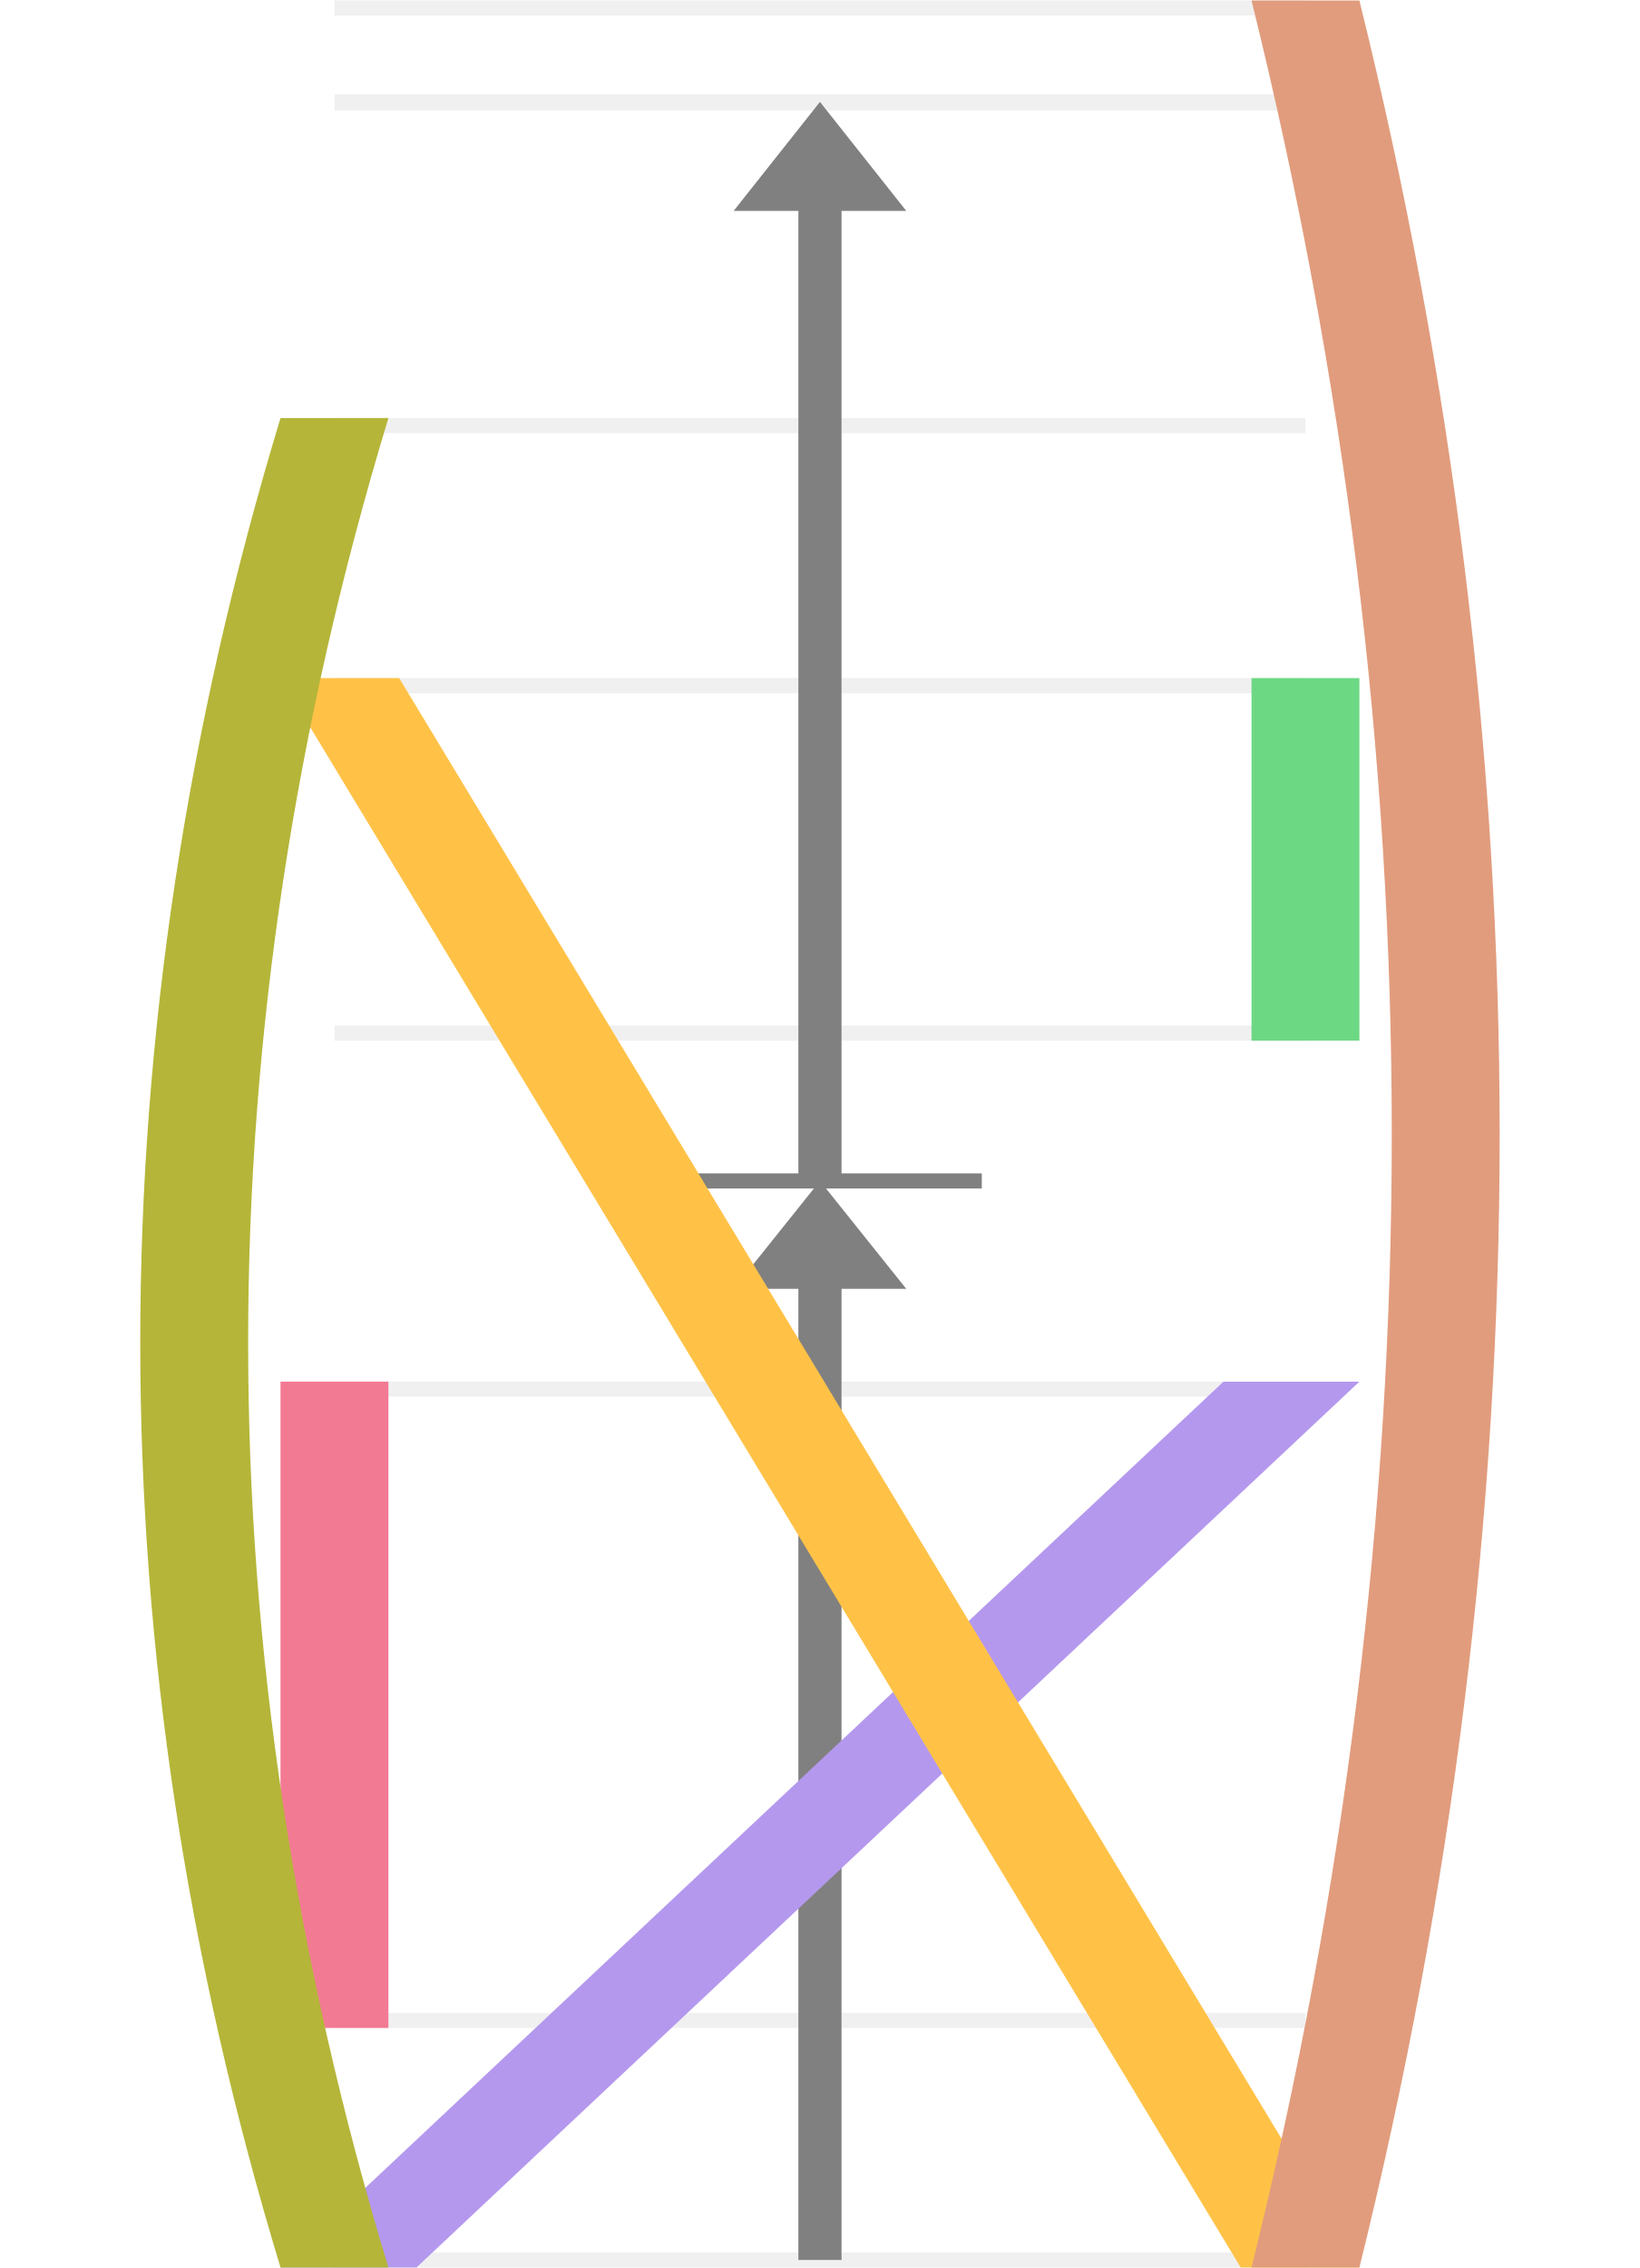
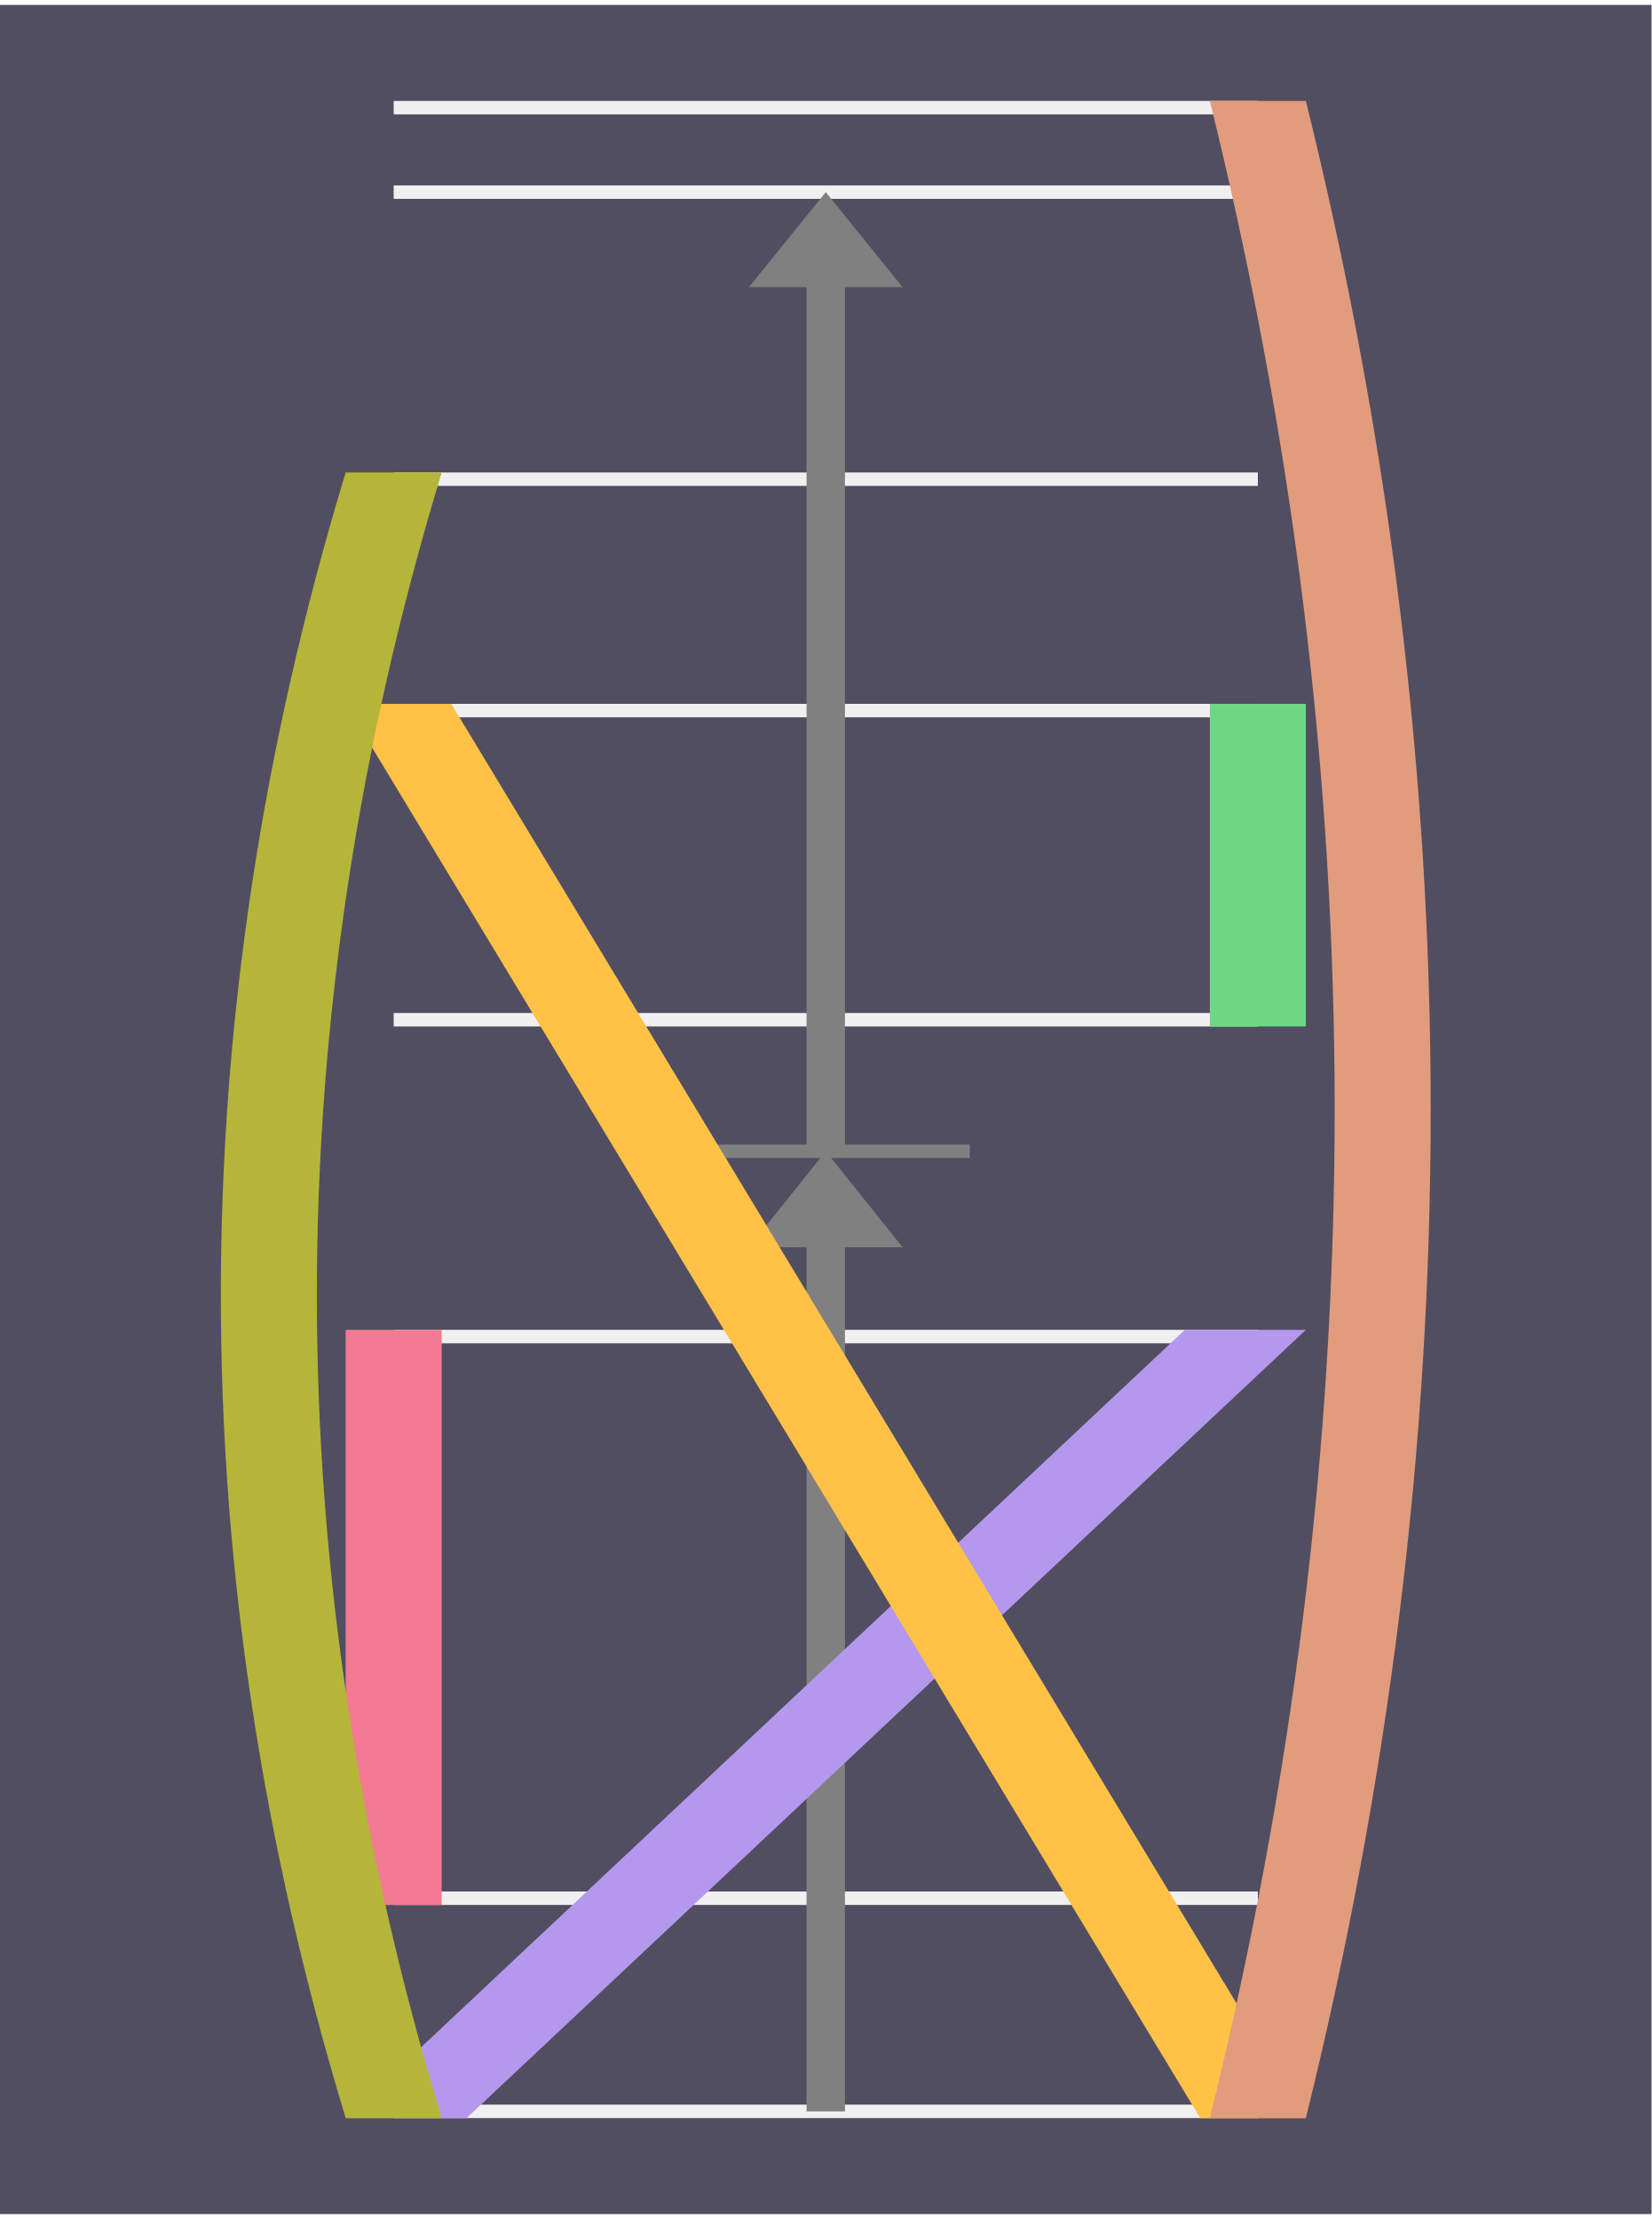
- <svg xmlns="http://www.w3.org/2000/svg" width="256" height="354" viewBox="0 0 1.52 2.101">
-   <polygon points="0.31,2.101,1.21,2.101,1.21,2.087,0.31,2.087" fill="#F0F0F0" />
-   <polygon points="0.31,1.879,1.21,1.879,1.21,1.865,0.31,1.865" fill="#F0F0F0" />
-   <polygon points="0.31,0.014,1.21,0.014,1.21,0,0.31,0" fill="#F0F0F0" />
-   <polygon points="0.31,0.642,1.21,0.642,1.21,0.628,0.31,0.628" fill="#F0F0F0" />
-   <polygon points="0.31,0.401,1.21,0.401,1.21,0.387,0.31,0.387" fill="#F0F0F0" />
-   <polygon points="0.31,1.294,1.21,1.294,1.21,1.28,0.31,1.28" fill="#F0F0F0" />
-   <polygon points="0.31,0.964,1.21,0.964,1.21,0.95,0.31,0.95" fill="#F0F0F0" />
-   <polygon points="0.31,0.102,1.21,0.102,1.21,0.087,0.31,0.087" fill="#F0F0F0" />
-   <polygon points="0.61,1.101,0.91,1.101,0.91,1.087,0.61,1.087" fill="#808080" />
-   <polygon points="0.76,1.094,0.84,1.194,0.78,1.194,0.78,2.094,0.74,2.094,0.74,1.194,0.68,1.194" fill="#808080" />
-   <polygon points="0.76,0.094,0.84,0.195,0.78,0.195,0.78,1.094,0.74,1.094,0.74,0.195,0.68,0.195" fill="#808080" />
-   <polygon points="1.26,0.964,1.26,0.628,1.16,0.628,1.16,0.964" fill="#6DD884" />
-   <polygon points="0.26,1.879,0.26,1.28,0.36,1.28,0.36,1.879" fill="#F27A93" />
-   <polygon points="0.26,2.101,0.386,2.101,1.26,1.28,1.134,1.28" fill="#B498EE" />
-   <polygon points="1.26,2.101,1.15,2.101,0.26,0.628,0.37,0.628" fill="#FFC247" />
-   <path d="M 0.26 2.101 Q 0 1.244 0.26 0.387 L 0.36 0.387 Q 0.1 1.244 0.36 2.101 Z" fill="#B5B539" />
-   <path d="M 1.26 2.101 Q 1.52 1.051 1.26 0 L 1.16 0 Q 1.42 1.051 1.16 2.101 Z" fill="#E19C7D" />
+ <svg xmlns="http://www.w3.org/2000/svg" width="128" height="172" viewBox="0 0 1.72 2.301">
+   <rect width="100%" height="100%" fill="#524E61" />
+   <polygon points="0.41,2.201,1.31,2.201,1.31,2.187,0.41,2.187" fill="#F0F0F0" />
+   <polygon points="0.41,1.979,1.31,1.979,1.31,1.965,0.41,1.965" fill="#F0F0F0" />
+   <polygon points="0.41,0.114,1.31,0.114,1.31,0.1,0.41,0.1" fill="#F0F0F0" />
+   <polygon points="0.41,0.742,1.31,0.742,1.31,0.728,0.41,0.728" fill="#F0F0F0" />
+   <polygon points="0.41,0.501,1.31,0.501,1.31,0.487,0.41,0.487" fill="#F0F0F0" />
+   <polygon points="0.41,1.394,1.31,1.394,1.31,1.38,0.41,1.38" fill="#F0F0F0" />
+   <polygon points="0.41,1.064,1.31,1.064,1.31,1.05,0.41,1.05" fill="#F0F0F0" />
+   <polygon points="0.41,0.202,1.31,0.202,1.31,0.188,0.41,0.188" fill="#F0F0F0" />
+   <polygon points="0.71,1.201,1.01,1.201,1.01,1.187,0.71,1.187" fill="#808080" />
+   <polygon points="0.86,1.194,0.94,1.294,0.88,1.294,0.88,2.194,0.84,2.194,0.84,1.294,0.78,1.294" fill="#808080" />
+   <polygon points="0.86,0.195,0.94,0.294,0.88,0.294,0.88,1.194,0.84,1.194,0.84,0.294,0.78,0.294" fill="#808080" />
+   <polygon points="1.36,1.064,1.36,0.728,1.26,0.728,1.26,1.064" fill="#6DD884" />
+   <polygon points="0.36,1.979,0.36,1.38,0.46,1.38,0.46,1.979" fill="#F27A93" />
+   <polygon points="0.36,2.201,0.486,2.201,1.36,1.38,1.234,1.38" fill="#B498EE" />
+   <polygon points="1.36,2.201,1.25,2.201,0.36,0.728,0.47,0.728" fill="#FFC247" />
+   <path d="M 0.36 2.201 Q 0.1 1.344 0.36 0.487 L 0.46 0.487 Q 0.2 1.344 0.46 2.201 Z" fill="#B5B539" />
+   <path d="M 1.36 2.201 Q 1.62 1.151 1.36 0.1 L 1.26 0.1 Q 1.52 1.151 1.26 2.201 Z" fill="#E19C7D" />
</svg>
